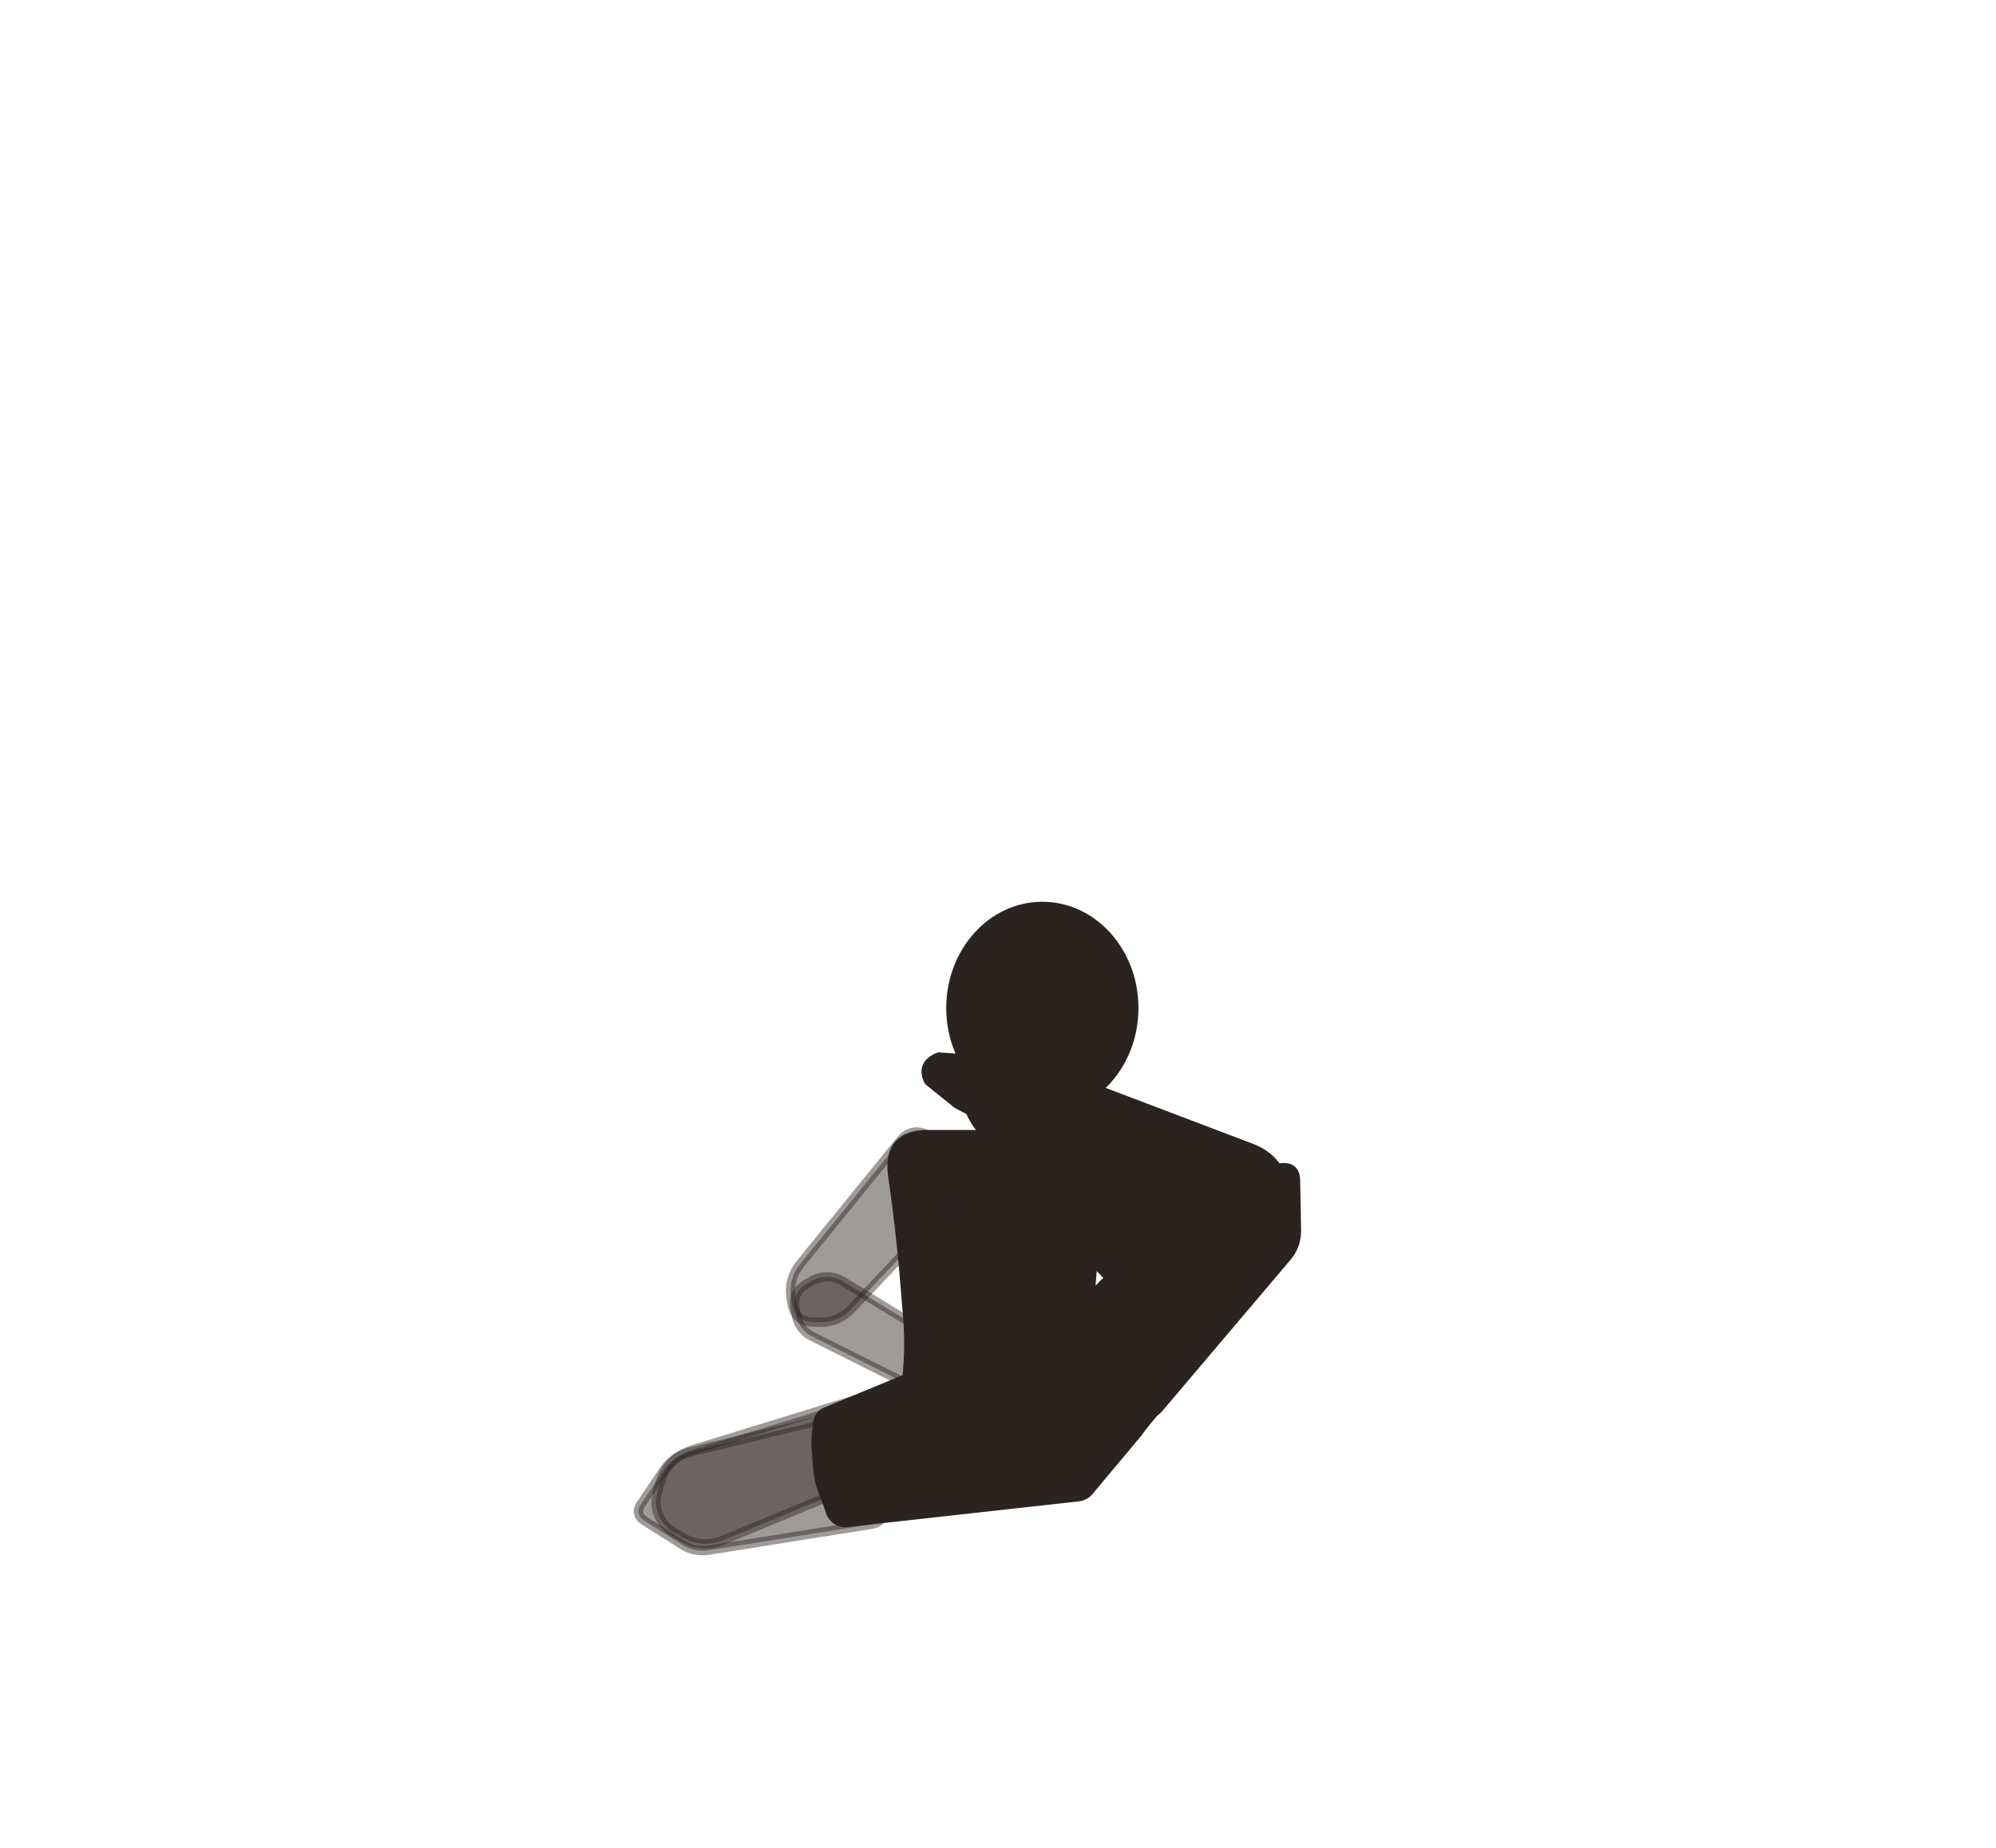
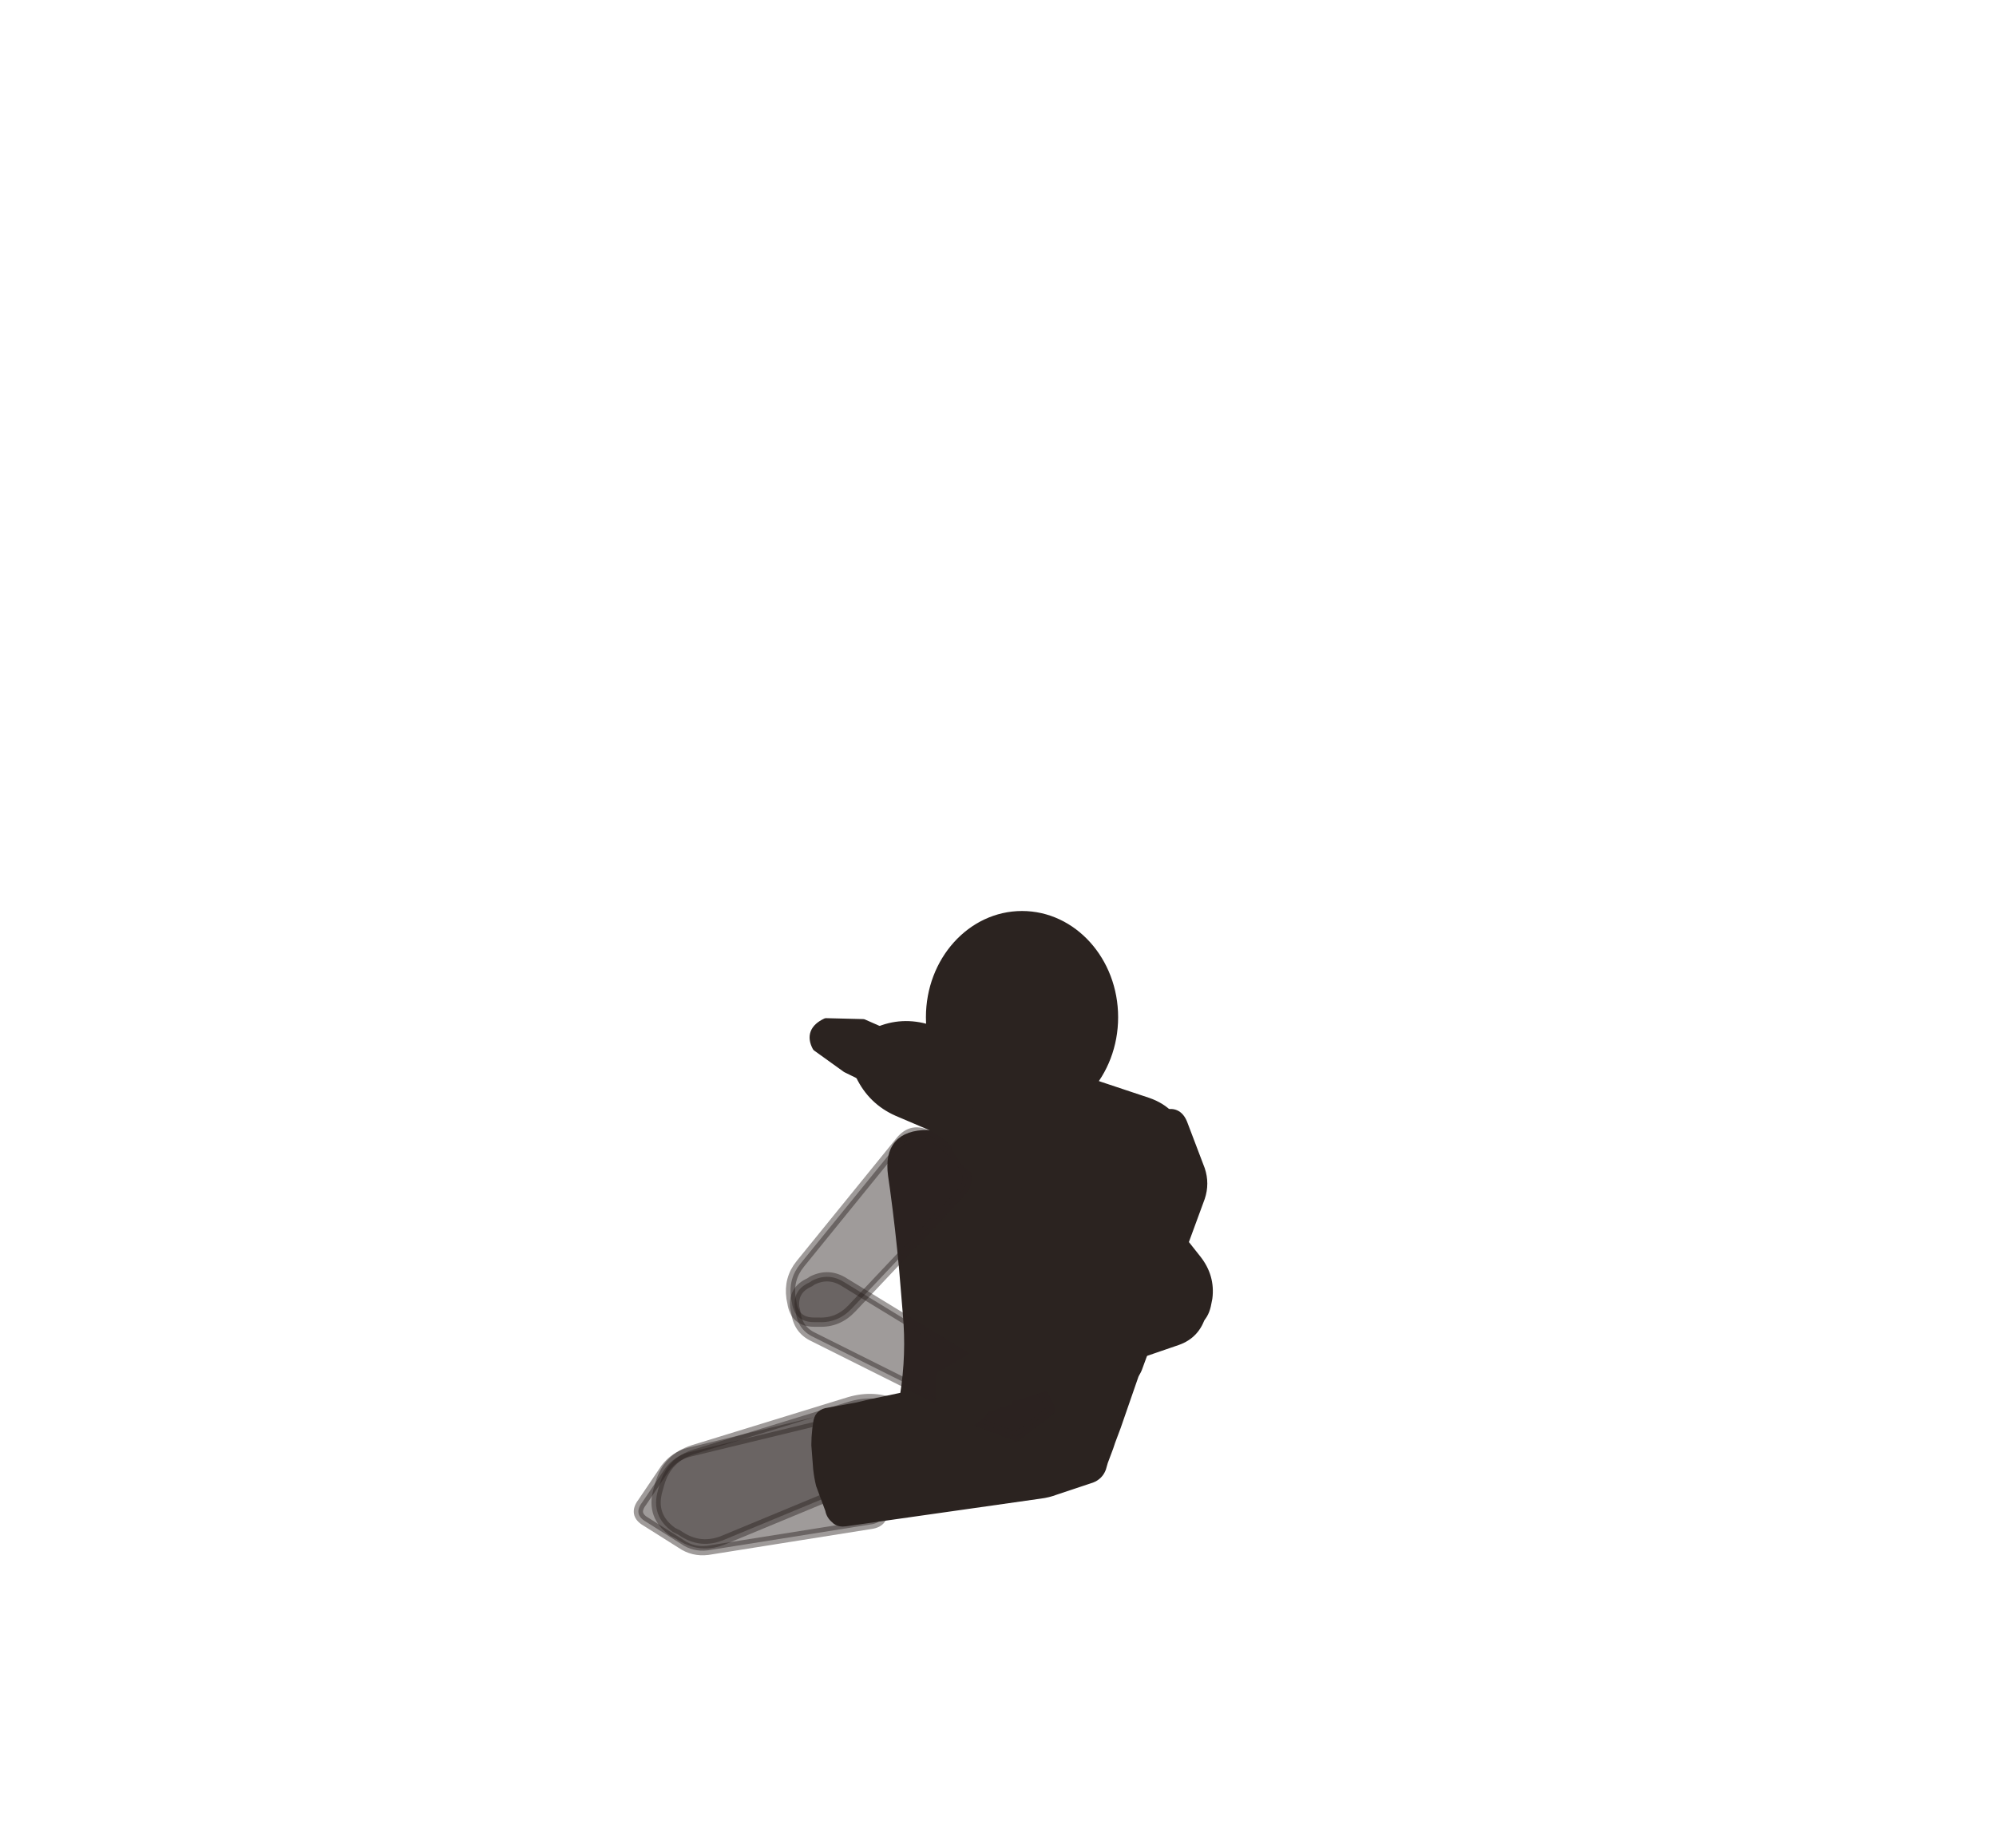
<svg xmlns="http://www.w3.org/2000/svg" viewBox="-8 0 216 200">
  <path d="M 83.8 153 L 66.5 157.2 Q 65 157.6 64 158.9 L 61.5 162.6 Q 60.5 163.9 61.9 164.7 L 65.7 167.1 Q 67 168 68.6 167.8 L 86.2 165 Q 87.8 164.8 87.5 163.2 L 85.7 154.2 Q 85.4 152.6 83.8 153 Z" fill="#2b2320" stroke="#2b2320" stroke-width="1" stroke-linejoin="round" fill-opacity="0.45" stroke-opacity="0.45" />
  <path d="M 70.5 166.6 L 86.9 159.8 Q 89.4 158.7 90.7 156.3 L 90.9 155.7 Q 92.1 153.3 89.6 152.2 L 89.1 152 Q 86.6 150.9 83.9 151.7 L 67 156.9 Q 64.2 157.8 63.4 160.6 L 63.2 161.3 Q 62.4 164.1 64.8 165.8 L 65.4 166.1 Q 67.8 167.8 70.5 166.6 Z" fill="#2b2320" stroke="#2b2320" stroke-width="1" stroke-linejoin="round" fill-opacity="0.45" stroke-opacity="0.45" />
  <path d="M 87.2 157.4 Q 84.5 156.1 85.7 153.1 L 90.3 151.8 L 93.6 151.6 Q 95.4 152.1 94.5 153.9 L 91.8 156 Z" fill="#2b2320" stroke="#2b2320" stroke-width="1" stroke-linejoin="round" fill-opacity="0.45" stroke-opacity="0.45" />
-   <path d="M 117.4 152.4 L 131.3 136 Q 132.3 134.8 132.3 133.2 L 132.2 127.8 Q 132.2 126.2 130.6 126.4 L 125.3 126.7 Q 123.7 126.8 122.5 127.9 L 107.3 143.1 Q 106.2 144.3 107.4 145.3 L 115.1 152.5 Q 116.3 153.6 117.4 152.4 Z" fill="#2b2320" stroke="#2b2320" stroke-width="1" stroke-linejoin="round" />
-   <path d="M 127.5 124.3 L 104.6 115.6 Q 101.8 114.6 99 115.6 L 98.4 115.9 Q 95.6 116.9 96.7 119.7 L 97 120.3 Q 98.2 123 100.9 124.3 L 123 134.9 Q 125.7 136.2 128.2 134.7 L 129.3 134 Q 131.9 132.5 131.3 129.5 L 131 128.3 Q 130.3 125.4 127.5 124.3 Z" fill="#2b2320" stroke="#2b2320" stroke-width="1" stroke-linejoin="round" />
-   <path d="M 102.5 117.1 Q 103.4 120.3 100.4 122 L 95.6 119.5 L 92.5 117 Q 91.6 115.2 93.6 114.4 L 97.6 114.7 Z" fill="#2b2320" stroke="#2b2320" stroke-width="1" stroke-linejoin="round" />
+   <path d="M 115.1 148.1 L 121.9 129.6 Q 122.4 128.1 121.9 126.6 L 120 121.6 Q 119.4 120.1 117.9 120.7 L 113 122.9 Q 111.6 123.5 110.9 125 L 102.5 142.8 Q 101.8 144.3 103.2 144.9 L 113 149 Q 114.5 149.6 115.1 148.1 Z" fill="#2b2320" stroke="#2b2320" stroke-width="1" stroke-linejoin="round" />
+   <path d="M 116.2 119.3 L 92.5 111.4 Q 89.6 110.5 86.9 111.7 L 86.2 111.9 Q 83.5 113.1 84.8 115.8 L 85.1 116.4 Q 86.4 119.1 89.1 120.3 L 112.1 130.1 Q 114.9 131.3 117.4 129.7 L 118.5 129 Q 121 127.3 120.2 124.4 L 119.9 123.2 Q 119.1 120.3 116.2 119.3 Z" fill="#2b2320" stroke="#2b2320" stroke-width="1" stroke-linejoin="round" />
+   <path d="M 90.4 113 Q 91.5 116.1 88.5 118 L 83.6 115.6 L 80.4 113.3 Q 79.5 111.6 81.4 110.7 L 85.4 110.8 Z" fill="#2b2320" stroke="#2b2320" stroke-width="1" stroke-linejoin="round" />
  <path d="M 110.3 152.4 L 110.1 151 Q 109.4 146.6 109.8 142.2 L 110.2 137.4 Q 110.6 133 111.2 128.6 L 111.4 127.2 Q 112 122.8 107.6 122.8 L 92.4 122.8 Q 88 122.8 88.6 127.2 L 88.8 128.6 Q 89.4 133 89.8 137.4 L 90.2 142.2 Q 90.6 146.6 89.9 151 L 89.7 152.4 Q 89 156.8 93.4 156.8 L 106.6 156.8 Q 111 156.8 110.3 152.4 Z" fill="#2b2320" stroke="#2b2320" stroke-width="1" stroke-linejoin="round" />
-   <path d="M 80.4 154.7 L 80.5 154 Q 80.6 153.1 81.4 152.8 L 95.2 147.1 Q 96 146.8 96.8 147 L 97.3 147.1 Q 98.1 147.3 98.9 147.5 L 101.2 148.1 Q 102.1 148.3 102.7 147.8 L 106.4 145.1 Q 107.1 144.6 107.8 144.1 L 109.4 143 Q 109.9 142.6 110.4 142.7 L 110.6 142.7 Q 111.2 142.7 111.6 143.1 L 114 144.7 Q 114.7 145.2 115.2 145.9 L 116.9 147.9 Q 117.5 148.5 117.9 149.3 L 118.2 150 Q 118.6 150.7 118.1 151.4 L 116.1 153.8 Q 115.6 154.4 115.1 155.1 L 110 161.2 Q 109.5 161.9 108.7 162 L 83.5 164.8 Q 82.9 164.8 82.5 164.5 L 82.4 164.4 Q 81.9 164 81.8 163.4 L 80.8 160.7 Q 80.6 159.9 80.5 159 L 80.3 156.4 Q 80.3 155.6 80.4 154.7 Z" fill="#2b2320" stroke="#2b2320" stroke-width="1" stroke-linejoin="round" />
+   <path d="M 80.4 154.7 L 80.5 154 Q 80.6 153.1 81.4 152.9 L 84.7 152.3 Q 85.6 152.1 86.4 151.9 L 94 150.3 Q 94.8 150.1 95.5 149.6 L 100.6 145.1 Q 101.2 144.5 101.9 143.9 L 104.2 141.9 Q 104.7 141.5 105.2 141.3 L 105.4 141.3 Q 105.9 141.1 106.5 141.3 L 109.3 142 Q 110.1 142.3 110.8 142.7 L 113.1 144 Q 113.8 144.4 114.5 145 L 115.1 145.5 Q 115.7 146.1 115.4 146.9 L 112.8 154.4 Q 112.5 155.2 112.2 156 L 112 156.6 Q 111.7 157.4 111.4 158.2 L 111.2 158.9 Q 110.9 159.7 110.1 160 L 106.2 161.3 Q 105.4 161.6 104.6 161.7 L 83.5 164.7 Q 82.9 164.8 82.5 164.5 L 82.4 164.4 Q 81.9 164 81.8 163.4 L 80.8 160.7 Q 80.6 159.9 80.5 159 L 80.3 156.4 Q 80.3 155.6 80.4 154.7 Z" fill="#2b2320" stroke="#2b2320" stroke-width="1" stroke-linejoin="round" />
  <path d="M 89.4 123.5 L 78.6 136.8 Q 77.3 138.4 77.6 140.5 L 77.7 141 Q 78 143.1 80.1 143.1 L 80.6 143.1 Q 82.7 143.2 84.2 141.6 L 95.9 129.2 Q 97.3 127.7 96.1 126.1 L 95.8 125.7 Q 94.6 124.1 92.9 123.1 L 92.5 122.9 Q 90.7 121.9 89.4 123.5 Z" fill="#2b2320" stroke="#2b2320" stroke-width="1" stroke-linejoin="round" fill-opacity="0.45" stroke-opacity="0.45" />
  <path d="M 80 144.7 L 95.2 152.3 Q 96.7 153.1 98.4 152.6 L 98.7 152.6 Q 100.4 152.1 99.9 150.5 L 99.8 150.1 Q 99.3 148.5 97.8 147.6 L 83.4 138.8 Q 81.7 137.7 79.9 138.6 L 79.6 138.8 Q 77.8 139.6 78 141.5 L 78.1 141.9 Q 78.3 143.9 80 144.7 Z" fill="#2b2320" stroke="#2b2320" stroke-width="1" stroke-linejoin="round" fill-opacity="0.45" stroke-opacity="0.45" />
  <path d="M 96.5 153.4 L 102 155.5 L 105.7 152.6 Q 104.6 149.2 101.6 149.6 L 99.5 148.2 Z" fill="#2b2320" stroke="#2b2320" stroke-width="1" stroke-linejoin="round" fill-opacity="0.45" stroke-opacity="0.45" />
  <path d="M 103.8 129.8 L 115.4 141.7 Q 117 143.4 119.4 143.4 L 119.9 143.4 Q 122.2 143.4 122.6 141 L 122.7 140.5 Q 123 138.2 121.5 136.3 L 111.2 123.3 Q 109.8 121.5 107.7 122.6 L 107.3 122.9 Q 105.3 124 103.9 125.8 L 103.6 126.2 Q 102.2 128.1 103.8 129.8 Z" fill="#2b2320" stroke="#2b2320" stroke-width="1" stroke-linejoin="round" />
  <path d="M 116.6 138.1 L 100.6 145.4 Q 99 146.2 98.2 147.9 L 98 148.2 Q 97.3 149.9 99 150.6 L 99.3 150.7 Q 101 151.4 102.8 150.8 L 119.4 145.1 Q 121.4 144.4 122 142.3 L 122.1 141.9 Q 122.6 139.8 120.8 138.6 L 120.4 138.3 Q 118.6 137.2 116.6 138.1 Z" fill="#2b2320" stroke="#2b2320" stroke-width="1" stroke-linejoin="round" />
  <path d="M 98.9 146 L 93.8 148.9 L 93.8 153.7 Q 97.1 154.9 98.6 152.4 L 101.1 151.6 Z" fill="#2b2320" stroke="#2b2320" stroke-width="1" stroke-linejoin="round" />
-   <path d="M 105.3 122.2 L 106.8 119 A 3.2 3.2 0 0 0 101.1 116.2 L 99.5 119.5 A 3.2 3.2 0 0 0 105.3 122.2 Z" fill="#2b2320" stroke="#2b2320" stroke-width="1" stroke-linejoin="round" />
-   <ellipse cx="104.8" cy="109.1" rx="9.9" ry="11" fill="#2b2320" stroke="#2b2320" stroke-width="1" stroke-linejoin="round" />
+   <path d="M 104.6 124.7 L 106.4 120.5 A 5 5 0 0 0 97.1 116.7 L 95.4 120.9 A 5 5 0 0 0 104.6 124.7 Z" fill="#2b2320" stroke="#2b2320" stroke-width="1" stroke-linejoin="round" />
+   <ellipse cx="102.6" cy="110.1" rx="9.9" ry="11" fill="#2b2320" stroke="#2b2320" stroke-width="1" stroke-linejoin="round" />
</svg>
